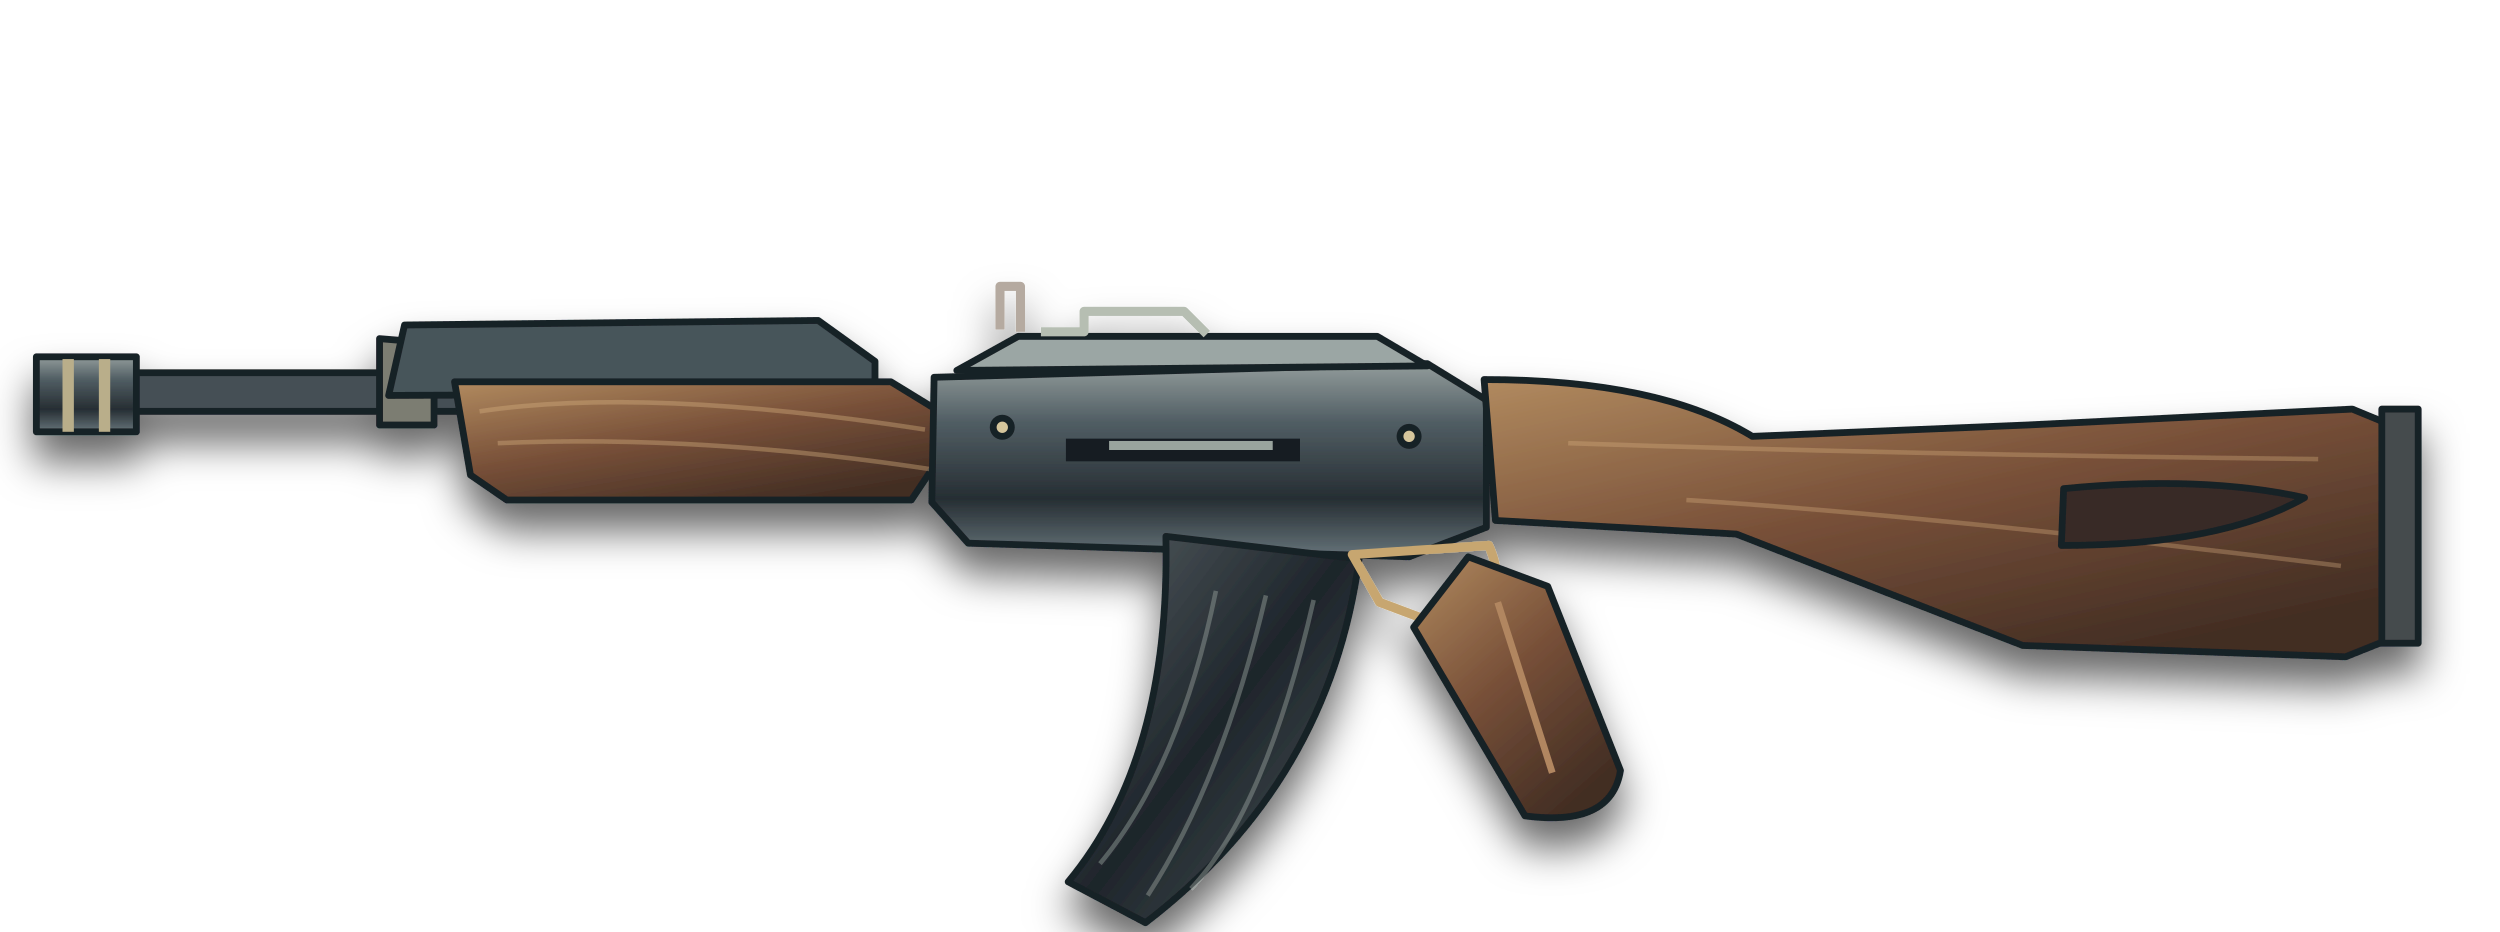
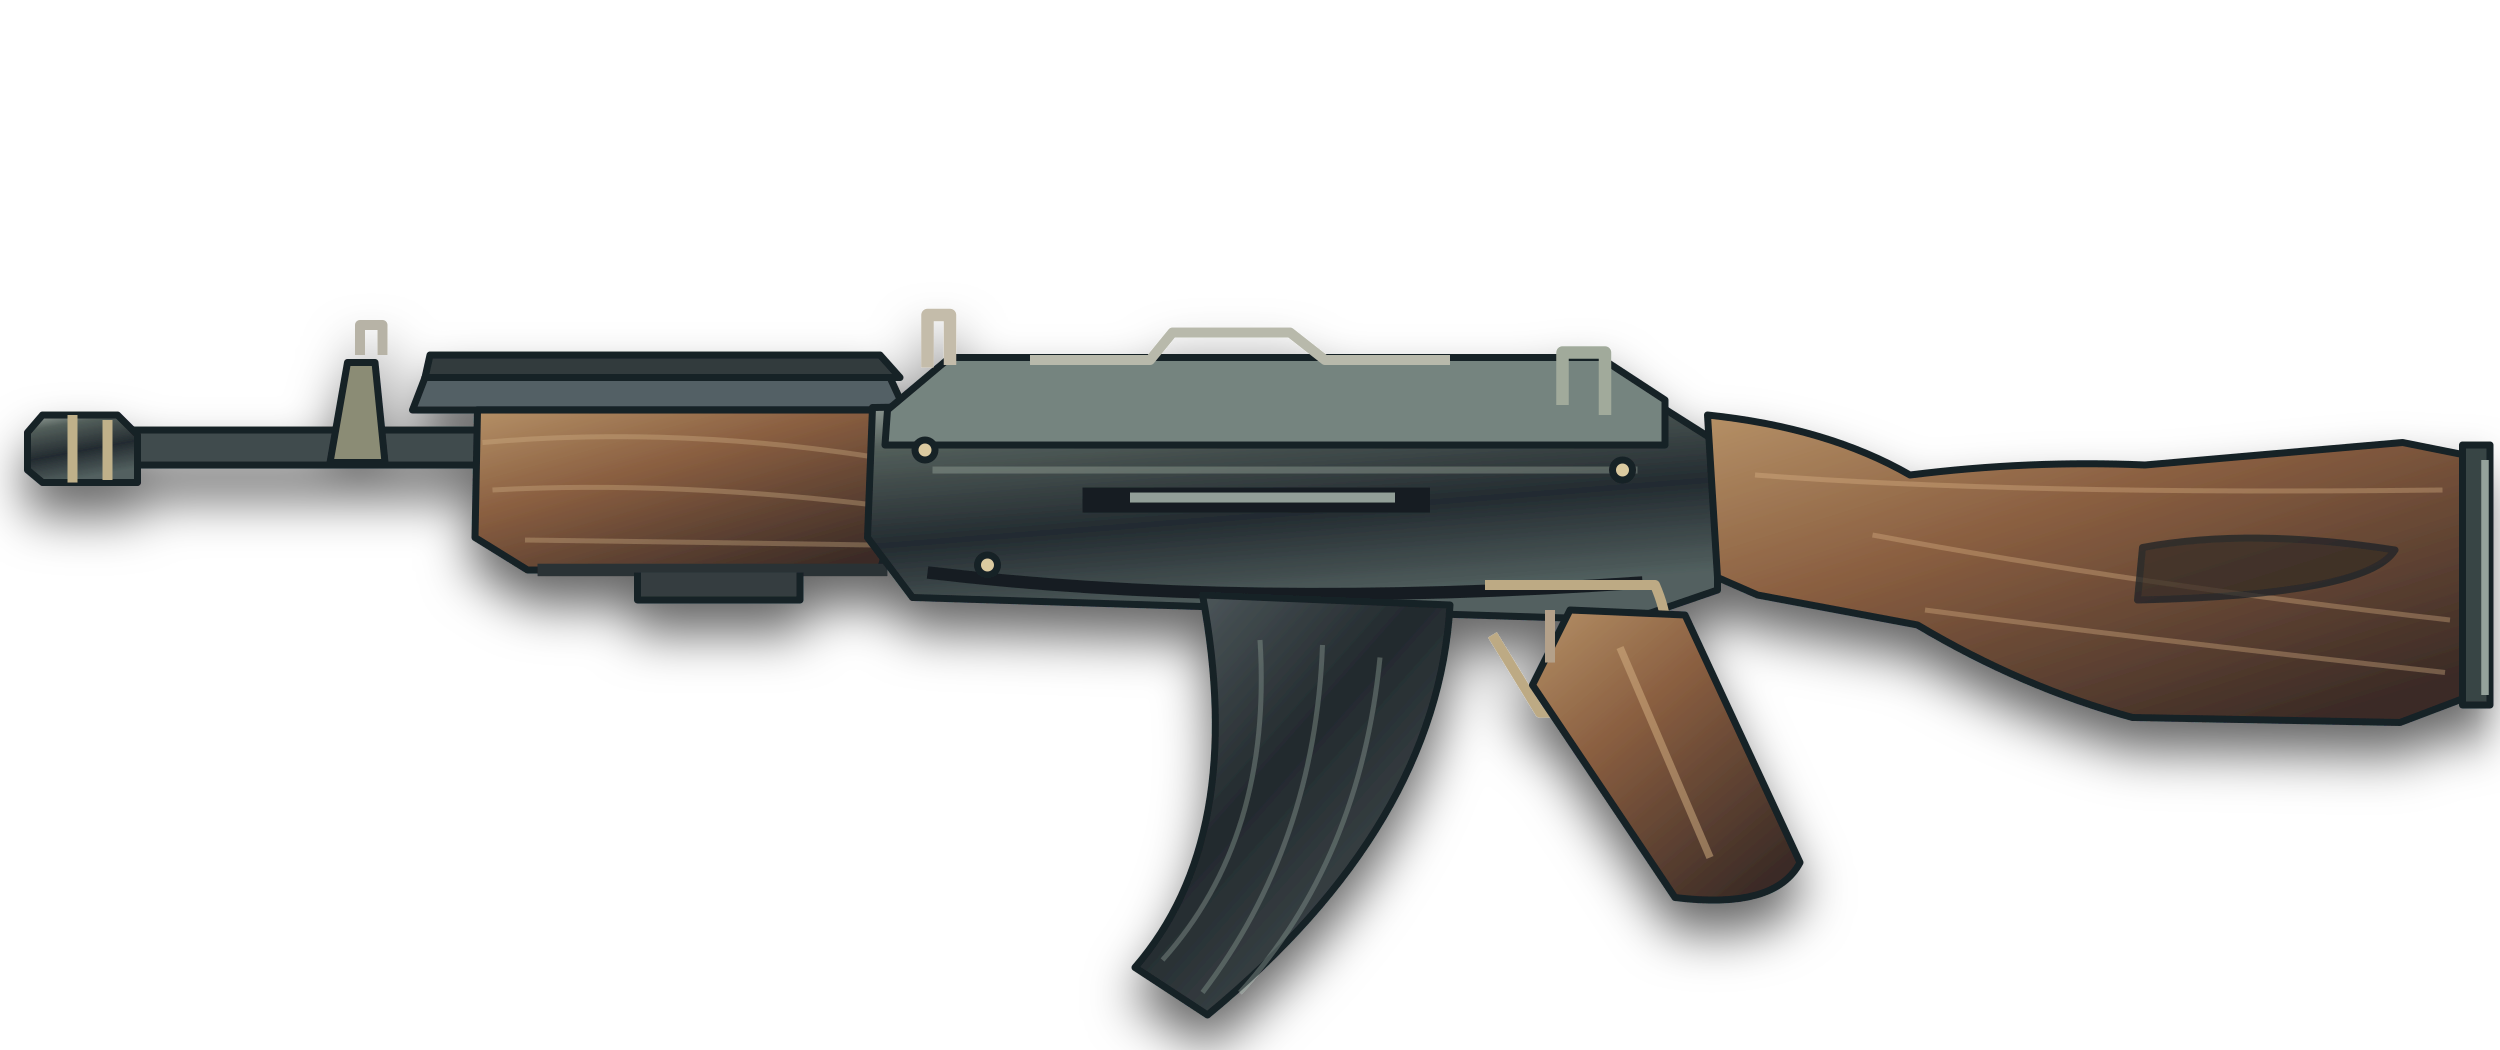
- <svg xmlns="http://www.w3.org/2000/svg" viewBox="0 0 1100 410" role="img" aria-label="AKM 側面示意">
+ <svg xmlns="http://www.w3.org/2000/svg" viewBox="0 0 1000 420" preserveAspectRatio="xMidYMid meet" role="img" aria-labelledby="title desc">
  <defs>
-     <linearGradient id="metal" x2="0" y2="1">
-       <stop stop-color="#929c9b" />
-       <stop offset=".3" stop-color="#515e64" />
-       <stop offset=".7" stop-color="#262e33" />
-       <stop offset="1" stop-color="#66747a" />
+     <linearGradient id="metal" x1="0" y1="0" x2="0.3" y2="1">
+       <stop stop-color="#9ca6a0" />
+       <stop offset=".22" stop-color="#535f5b" />
+       <stop offset=".62" stop-color="#232b30" />
+       <stop offset="1" stop-color="#536160" />
    </linearGradient>
-     <linearGradient id="wood" x2=".7" y2="1">
-       <stop stop-color="#b18a5f" />
-       <stop offset=".5" stop-color="#795139" />
-       <stop offset="1" stop-color="#422d23" />
+     <linearGradient id="wood" x1="0" y1="0" x2=".78" y2="1">
+       <stop stop-color="#b59066" />
+       <stop offset=".42" stop-color="#895e40" />
+       <stop offset="1" stop-color="#3b2b26" />
    </linearGradient>
-     <linearGradient id="mag" x2="1" y2="1">
-       <stop stop-color="#576064" />
-       <stop offset=".5" stop-color="#1e252b" />
-       <stop offset="1" stop-color="#4f5a5c" />
+     <linearGradient id="mag" x1="0" y1="0" x2=".85" y2="1">
+       <stop stop-color="#586366" />
+       <stop offset=".46" stop-color="#22292d" />
+       <stop offset="1" stop-color="#4c575a" />
    </linearGradient>
-     <filter id="shadow">
-       <feDropShadow dx="0" dy="12" stdDeviation="9" flood-color="#000" flood-opacity=".6" />
+     <filter id="ground">
+       <feDropShadow dx="0" dy="12" stdDeviation="10" flood-color="#000" flood-opacity=".6" />
    </filter>
  </defs>
-   <g filter="url(#shadow)" stroke="#192025" stroke-width="3" stroke-linejoin="round">
-     <path d="M26 164 H370 V181 H26Z" fill="#454f55" />
-     <path d="M16 157 H60 V190 H16Z" fill="url(#metal)" />
-     <path d="M30 158V190M46 158V190" stroke="#b9ae8a" fill="none" stroke-width="5" />
-     <path d="M167 149V187H191V151Z" fill="#7b7d72" />
-     <path d="M178 143L360 141L385 159L385 173L171 174Z" fill="#46545a" />
-     <path d="M200 168L392 168L423 187L401 220H223L207 209Z" fill="url(#wood)" />
-     <path d="M211 181Q284 170 407 189M219 195Q310 191 413 207" fill="none" stroke="#d6b080" stroke-opacity=".4" stroke-width="2" />
-     <path d="M411 166L628 160L654 176V232L620 245L426 239L410 221Z" fill="url(#metal)" />
-     <path d="M421 163L448 148H606L628 161Z" fill="#9ba6a4" />
-     <path d="M440 145V126H449V146" fill="none" stroke="#b5aaa0" stroke-width="4" />
-     <path d="M458 146H477V137H521L531 147" fill="none" stroke="#b6beb2" stroke-width="4" />
-     <path d="M469 198H572" stroke="#121b22" stroke-width="10" />
-     <path d="M488 196H560" stroke="#99a49e" stroke-width="4" />
-     <circle cx="441" cy="188" r="4" fill="#d5c69c" />
-     <circle cx="620" cy="192" r="4" fill="#d5c69c" />
-     <path d="M513 236L598 246Q585 344 504 406L470 388Q515 334 513 236Z" fill="url(#mag)" />
-     <path d="M535 260Q519 338 484 380M557 262Q538 343 505 394M578 264Q557 356 524 391" fill="none" stroke="#8e9894" stroke-opacity=".5" stroke-width="2" />
-     <path d="M595 244L655 240Q668 269 631 274L607 265Z" fill="none" stroke="#c7a66f" stroke-width="4" />
-     <path d="M646 245L681 258L713 339Q709 364 671 359L622 276Z" fill="url(#wood)" />
-     <path d="M659 265L683 340" stroke="#b18660" stroke-width="3" />
-     <path d="M653 167Q730 167 771 192L892 187L1035 180L1052 187V281L1032 289L890 284L764 235L658 229Z" fill="url(#wood)" />
-     <path d="M690 195Q836 200 1020 202M742 220Q852 227 1030 249" fill="none" stroke="#d6b080" stroke-opacity=".35" stroke-width="2" />
-     <path d="M908 215Q969 209 1014 219Q977 240 907 240Z" fill="#382b27" />
-     <path d="M1048 180H1064V283H1048Z" fill="#454c4e" />
+   <g filter="url(#ground)" stroke="#172025" stroke-width="2.8" stroke-linejoin="round">
+     <g id="front-assembly">
+       <path d="M25 172 H350 V186 H25Z" fill="#414b4e" />
+       <path d="M17 166 H47 L55 174 V193 H17 L11 188 V173Z" fill="url(#metal)" />
+       <path d="M29 166 V193 M43 168 V192" fill="none" stroke="#c0b18a" stroke-width="4" />
+       <path d="M139 145 H150 L154 185 H132Z" fill="#8b8c74" />
+       <path d="M144 142V130 H153 V142" fill="none" stroke="#b7b3a6" stroke-width="4" />
+       <path d="M170 151 H356 L362 164 H165Z" fill="#536065" />
+       <path d="M172 142 H352 L360 151 H170Z" fill="#303a3c" />
+       <path d="M191 164 H349 L366 184 L352 228 H211 L190 215Z" fill="url(#wood)" />
+       <path d="M193 177 Q273 170 357 184 M197 196 Q270 192 358 203 M210 216 Q284 217 349 218" fill="none" stroke="#d4b48b" stroke-opacity=".35" stroke-width="2" />
+       <path d="M215 228 H355" fill="none" stroke="#293034" stroke-width="5" />
+       <path d="M255 229 V240 H320 V229" fill="#353d40" />
+     </g>
+     <g id="receiver-assembly">
+       <path d="M349 163 L657 158 L687 177 L687 236 L652 248 L365 239 L347 215Z" fill="url(#metal)" />
+       <path d="M355 164 L380 143 H640 L666 160 V178 H354Z" fill="#75847f" />
+       <path d="M371 147 V126 H380 V146" stroke="#c4bcaa" stroke-width="5" fill="none" />
+       <path d="M412 144 H460 L469 133 H516 L530 144 H580" fill="none" stroke="#b8b9ab" stroke-width="4" />
+       <path d="M625 162 V141 H642 V166" fill="none" stroke="#a1aa9b" stroke-width="5" />
+       <path d="M373 188 H655" fill="none" stroke="#aab8aa" stroke-opacity=".36" />
+       <path d="M433 200 H572" stroke="#151e22" stroke-width="10" />
+       <path d="M452 199 H558" stroke="#929f98" stroke-width="4" />
+       <path d="M371 229 Q497 244 657 233" stroke="#171e23" stroke-width="5" fill="none" />
+       <circle cx="370" cy="180" r="4" fill="#dbcaa0" />
+       <circle cx="649" cy="188" r="4" fill="#dbcaa0" />
+       <circle cx="395" cy="226" r="4" fill="#dbcaa0" />
+       <path d="M481 238 L580 242 Q575 330 483 406 L454 387 Q499 335 481 238Z" fill="url(#mag)" />
+       <path d="M504 256 Q509 335 465 384 M529 258 Q526 338 481 397 M552 263 Q544 344 496 397" stroke="#87958e" stroke-opacity=".45" stroke-width="2" fill="none" />
+       <path d="M594 234 H662 Q678 271 638 285 H616 L597 254" fill="none" stroke="#bdaa84" stroke-width="4" />
+       <path d="M628 244 L674 246 L720 345 Q710 364 670 359 L613 274Z" fill="url(#wood)" />
+       <path d="M648 259 L684 343" stroke="#d8b487" stroke-opacity=".5" stroke-width="3" />
+       <path d="M620 244 V265" stroke="#b4a18a" stroke-width="4" />
+     </g>
+     <g id="stock-assembly">
+       <path d="M683 166 Q731 171 764 190 Q812 184 858 186 L961 177 L986 182 L989 278 L960 289 L853 287 Q809 275 767 250 L703 238 L687 231Z" fill="url(#wood)" />
+       <path d="M702 190 Q806 198 977 196 M749 214 Q856 234 980 248 M770 244 Q852 255 978 269" fill="none" stroke="#e0b88a" stroke-width="2" stroke-opacity=".35" />
+       <path d="M857 219 Q900 211 958 220 Q947 238 855 240Z" fill="#322923" opacity=".7" />
+       <path d="M985 178 H996 V282 H985Z" fill="#394445" />
+       <path d="M994 184 V278" stroke="#94a29b" stroke-width="3" />
+     </g>
  </g>
</svg>
